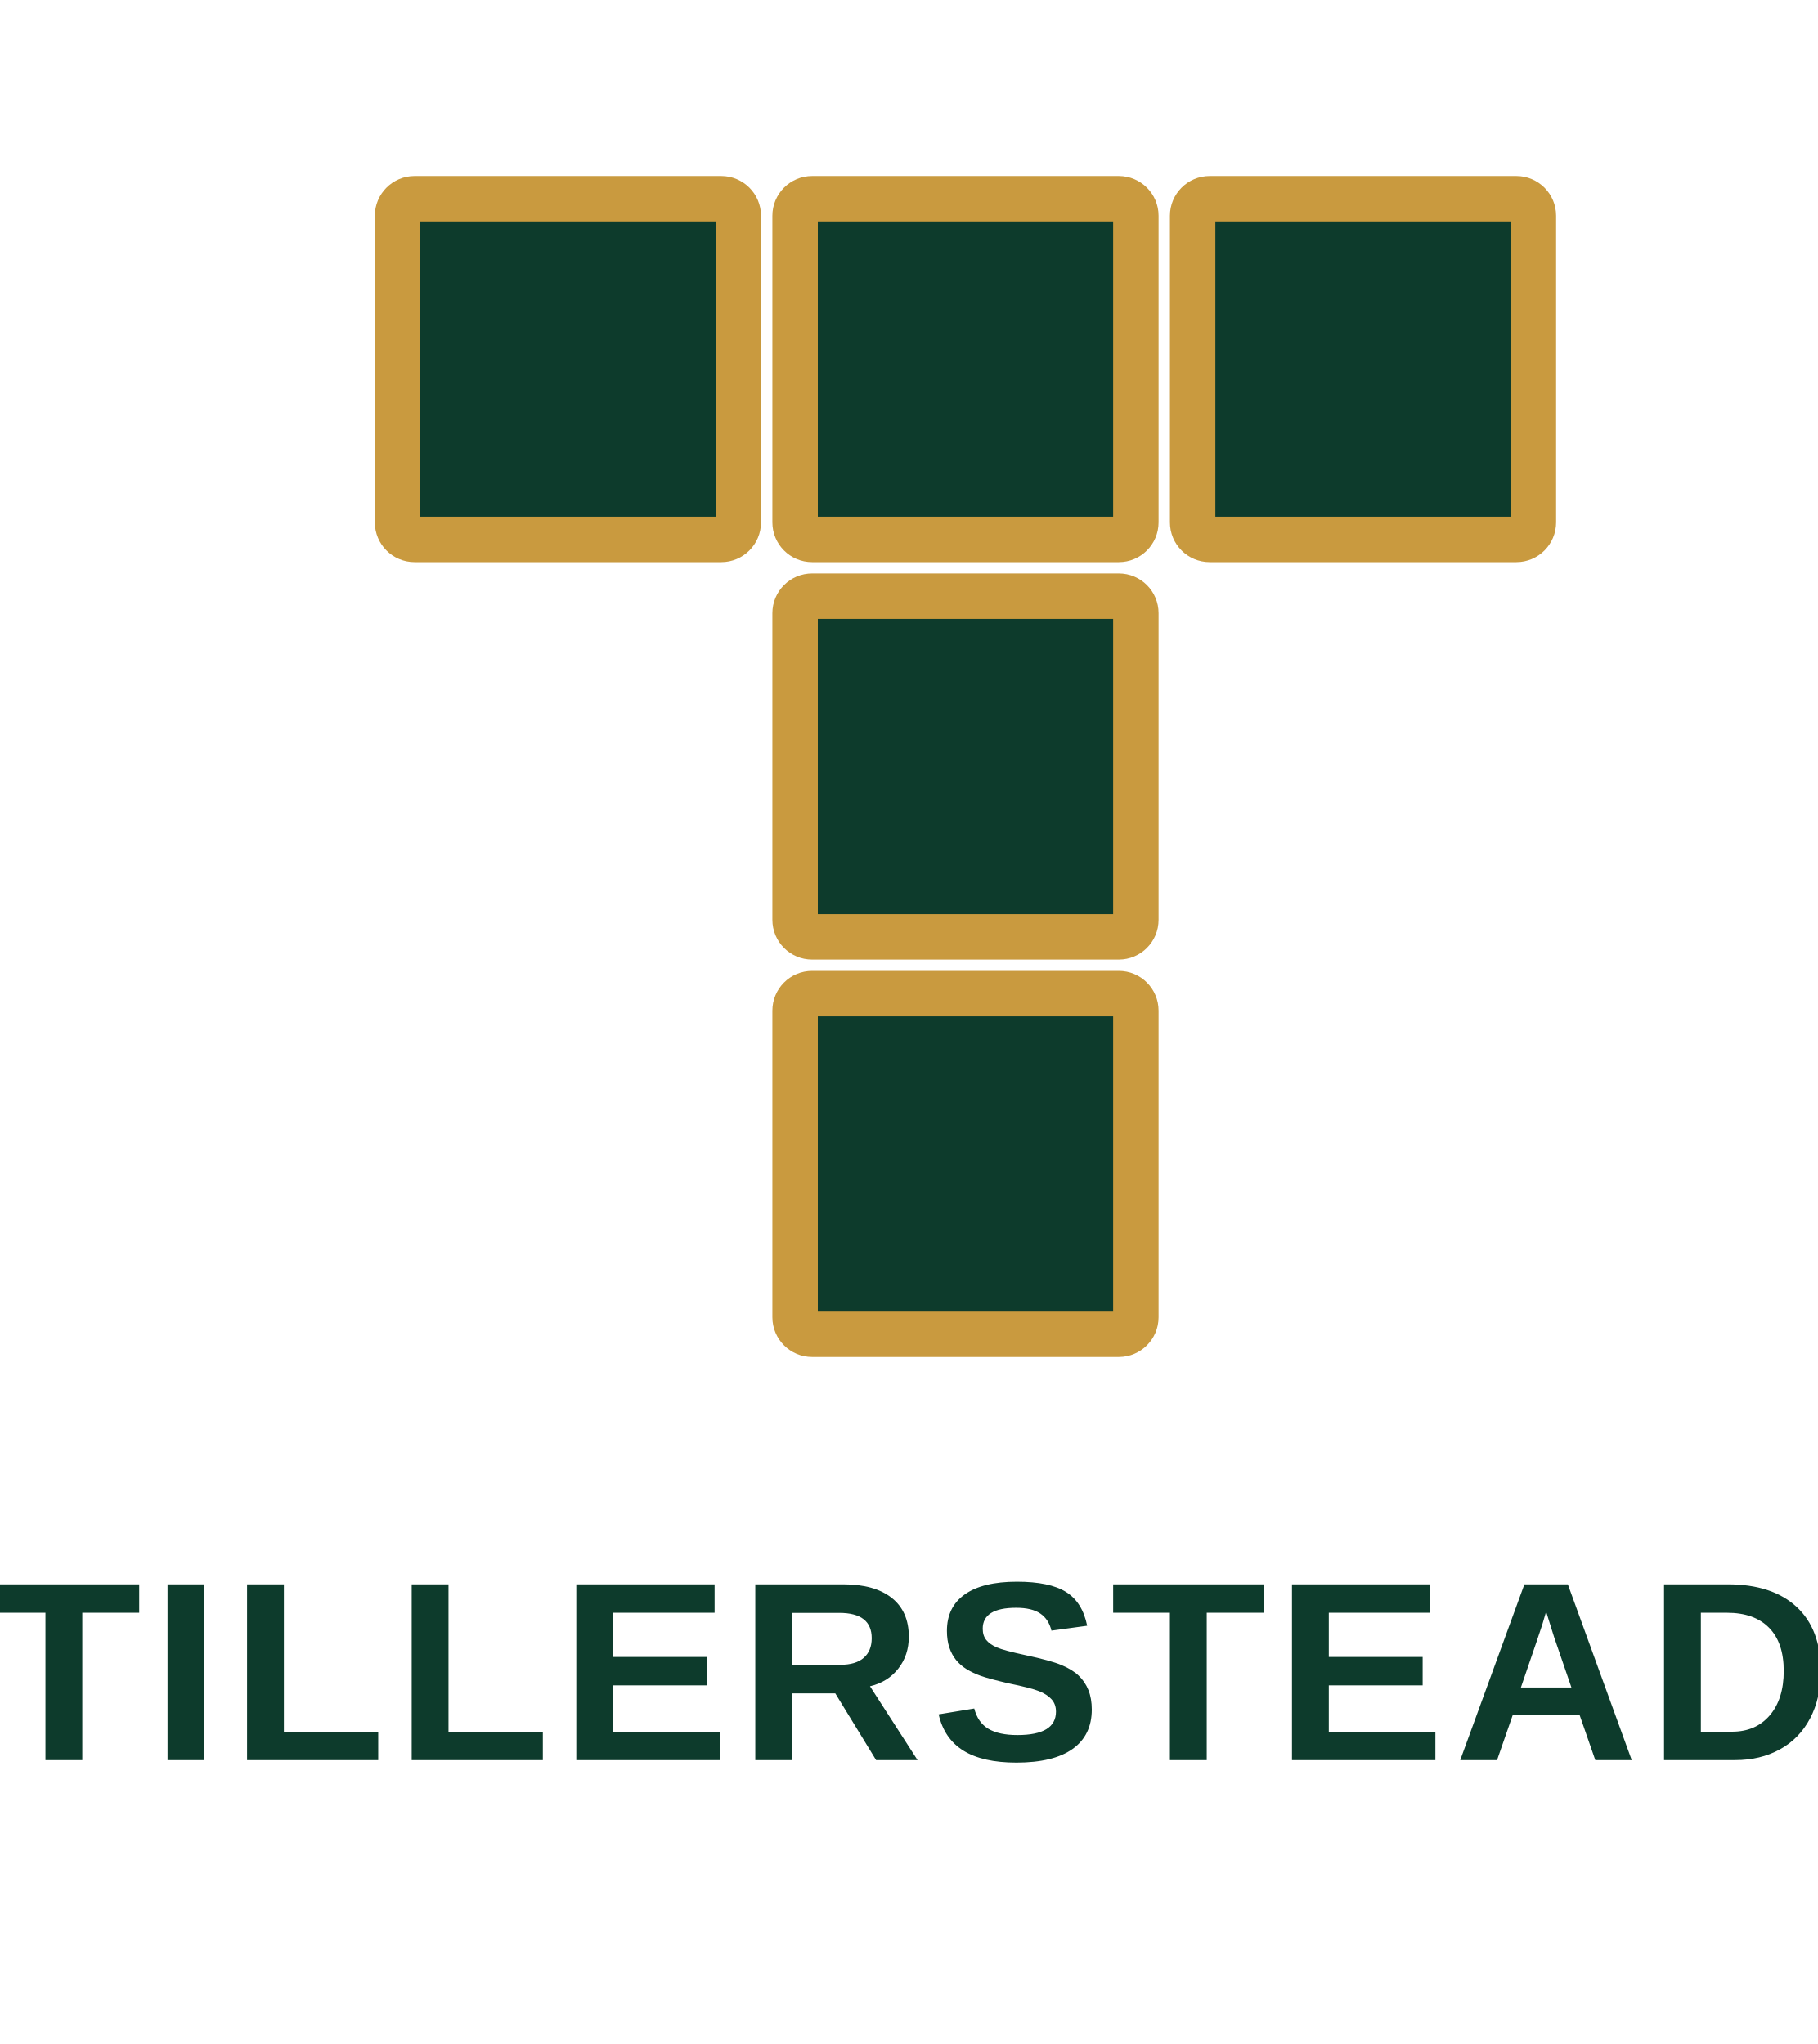
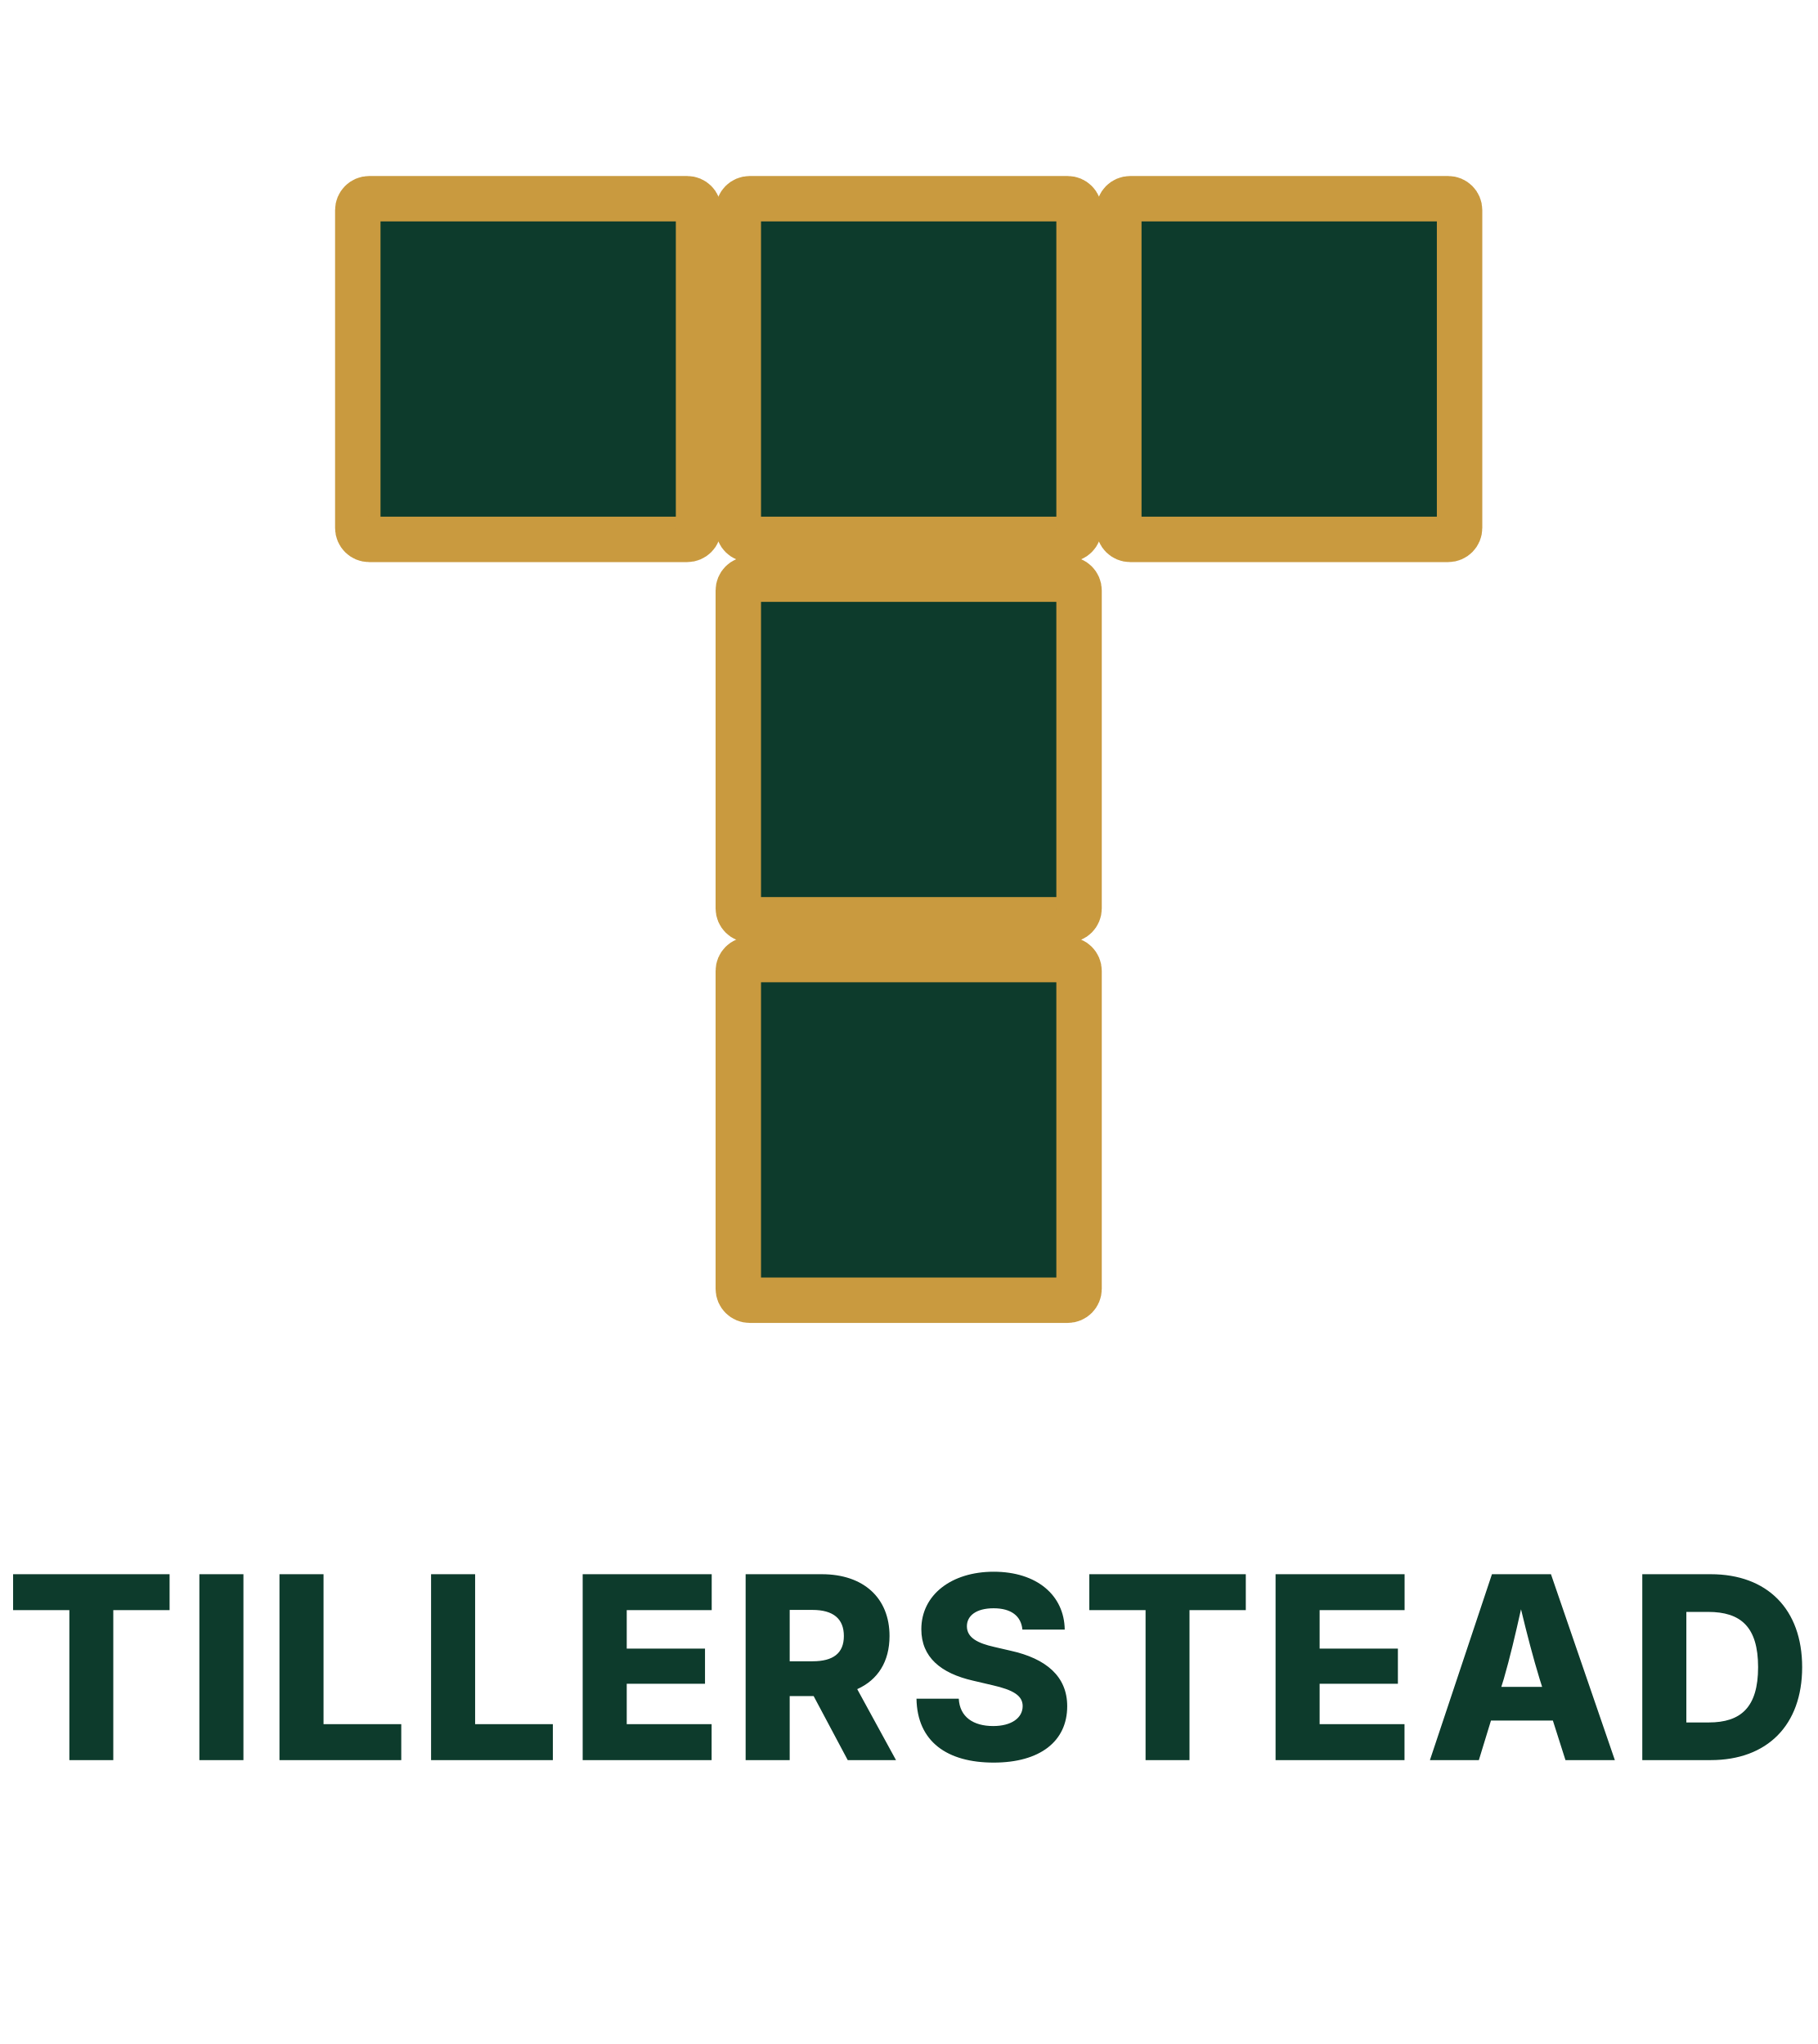
<svg xmlns="http://www.w3.org/2000/svg" viewBox="0 0 640 720" role="img" aria-labelledby="tillerstead-logo-title tillerstead-logo-desc">
  <style>
    .tile{fill:#0d3b2c;stroke:#c99a3f;stroke-width:16;stroke-linejoin:miter;stroke-linecap:square}
-     .word{fill:#0d3b2c;font:700 90px 'Montserrat','Helvetica Neue',Arial,sans-serif;letter-spacing:3px;text-anchor:middle}
+     .word{fill:#0d3b2c;font:800 90px 'Inter','Manrope',system-ui,-apple-system,BlinkMacSystemFont,'Segoe UI',sans-serif;letter-spacing:2.5px;text-anchor:middle}
  </style>
-   <g transform="translate(140 70)">
-     <rect class="tile" x="0" y="0" width="120" height="120" rx="6" />
-     <rect class="tile" x="140" y="0" width="120" height="120" rx="6" />
-     <rect class="tile" x="280" y="0" width="120" height="120" rx="6" />
-     <rect class="tile" x="140" y="140" width="120" height="120" rx="6" />
-     <rect class="tile" x="140" y="280" width="120" height="120" rx="6" />
+   <g transform="translate(126 70)">
+     <rect class="tile" x="0" y="0" width="120" height="120" rx="4" />
+     <rect class="tile" x="134" y="0" width="120" height="120" rx="4" />
+     <rect class="tile" x="268" y="0" width="120" height="120" rx="4" />
+     <rect class="tile" x="134" y="134" width="120" height="120" rx="4" />
+     <rect class="tile" x="134" y="268" width="120" height="120" rx="4" />
  </g>
  <text x="320" y="620" class="word">TILLERSTEAD</text>
</svg>
